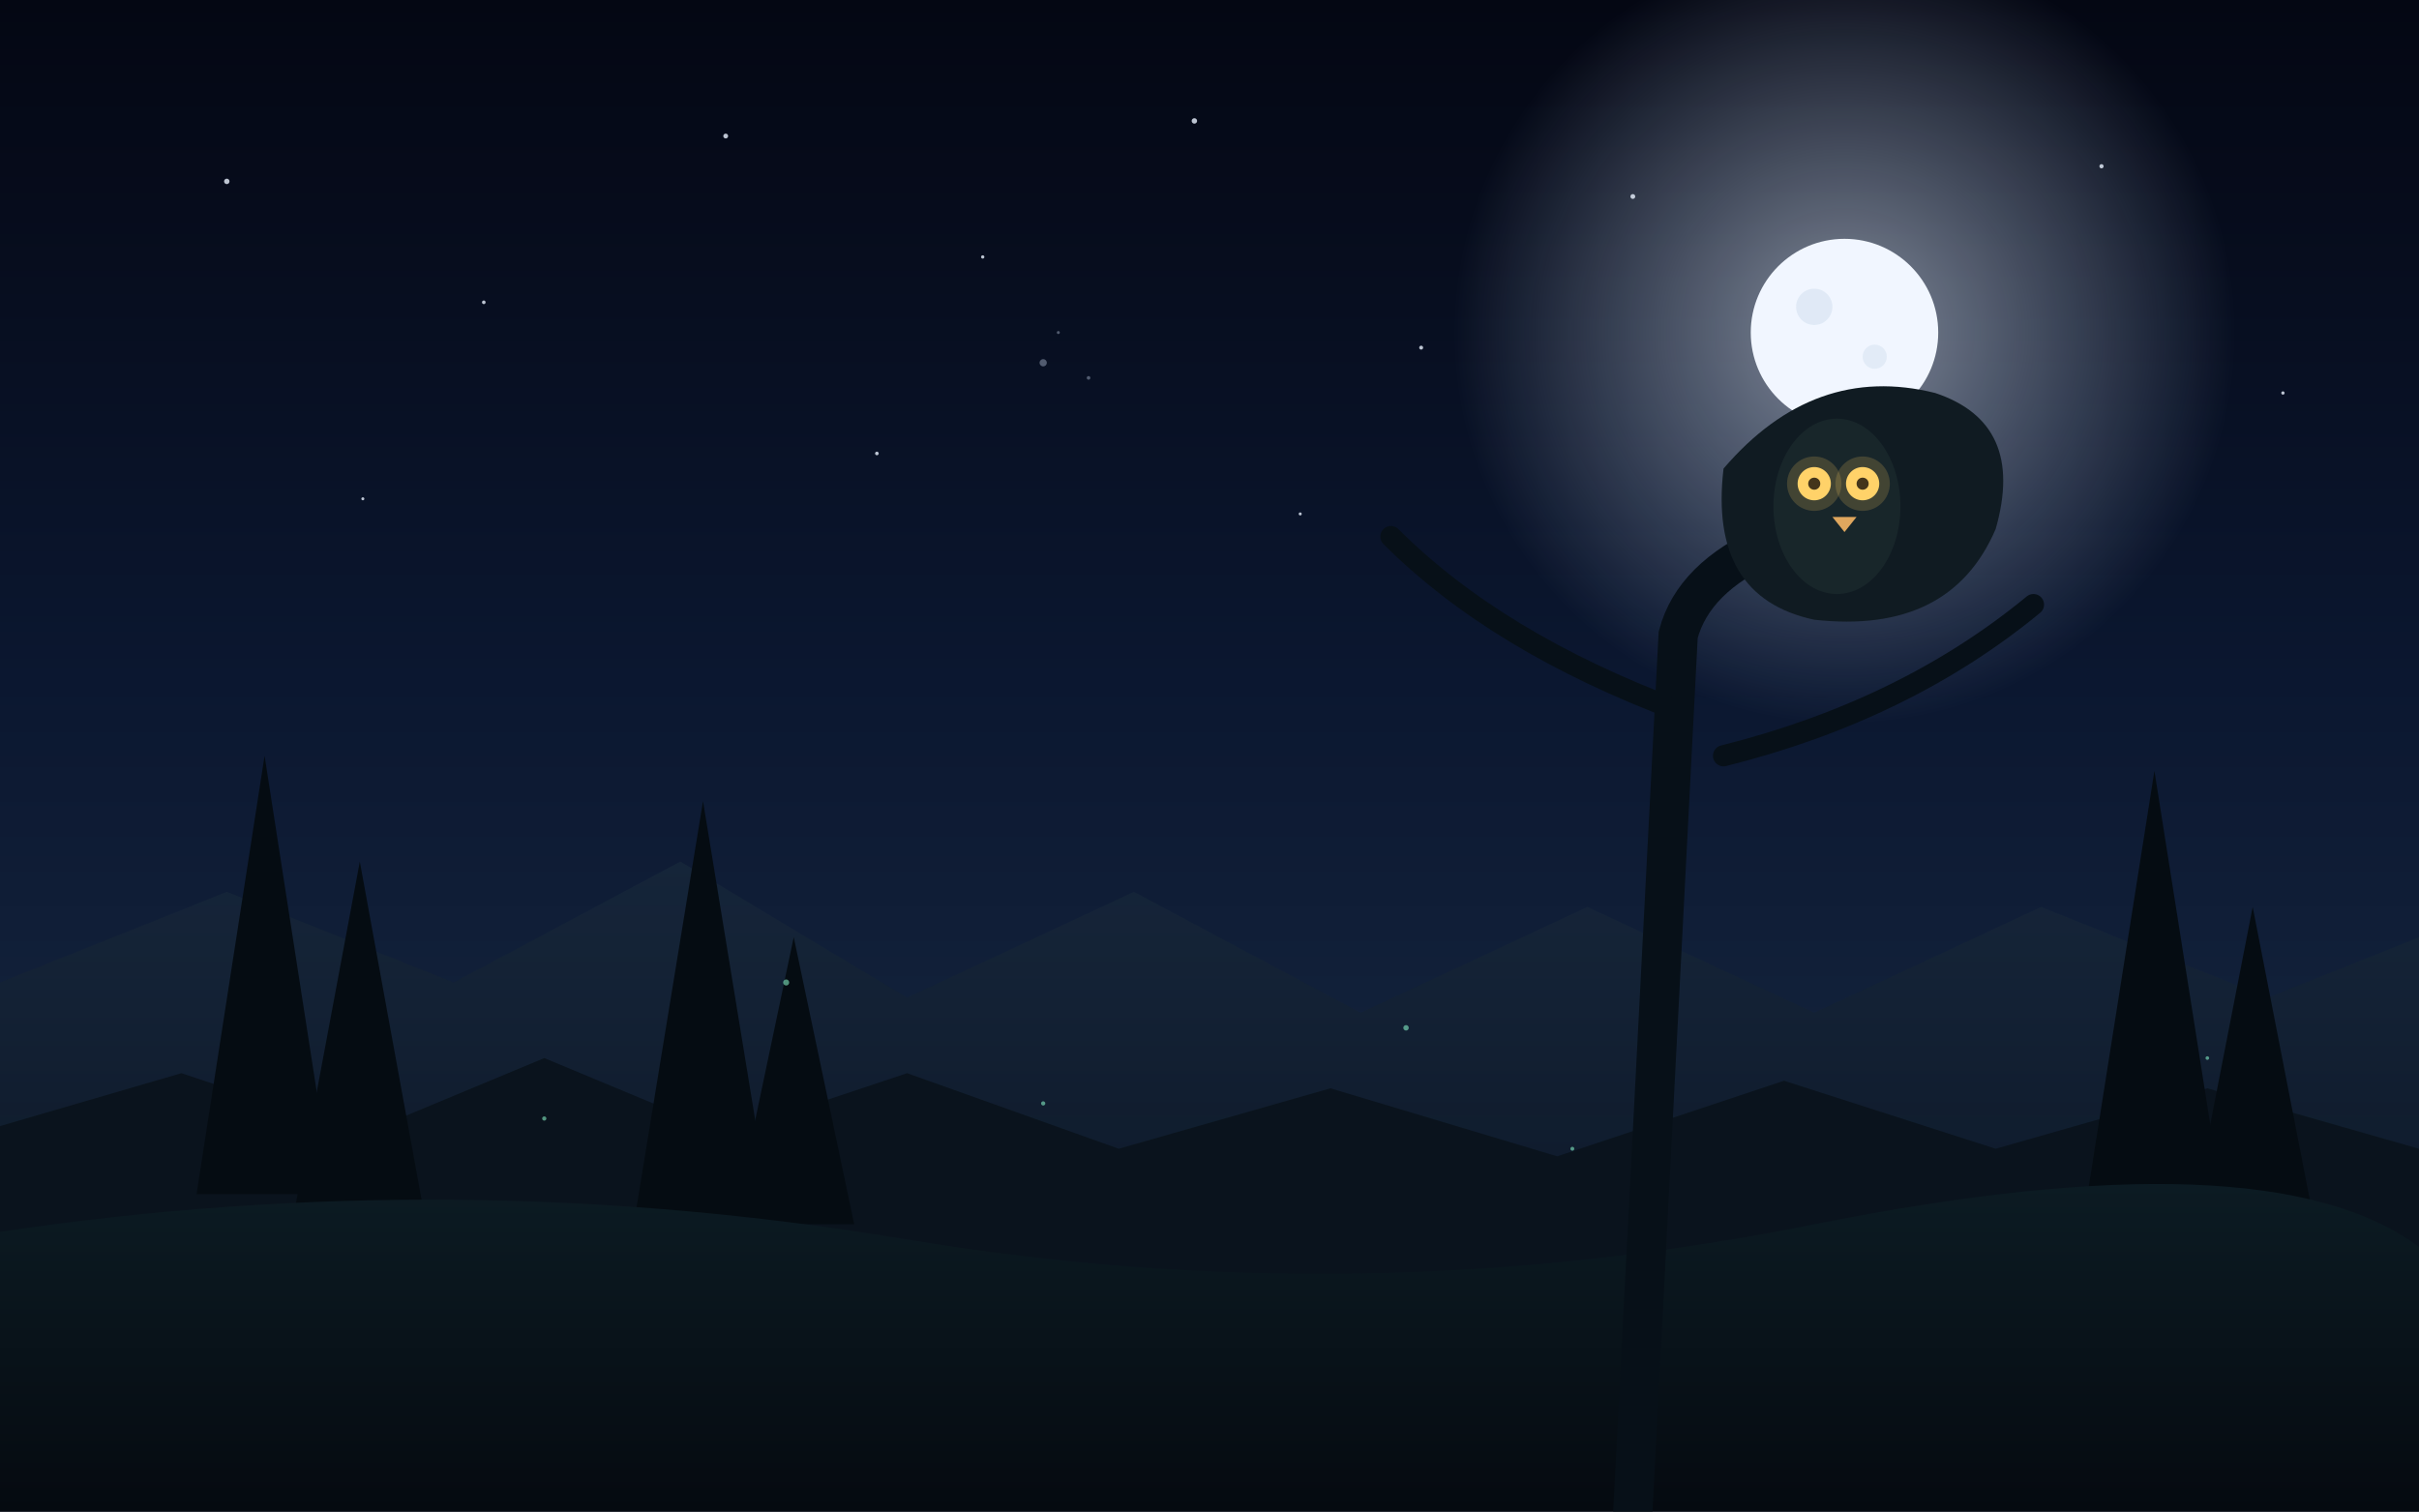
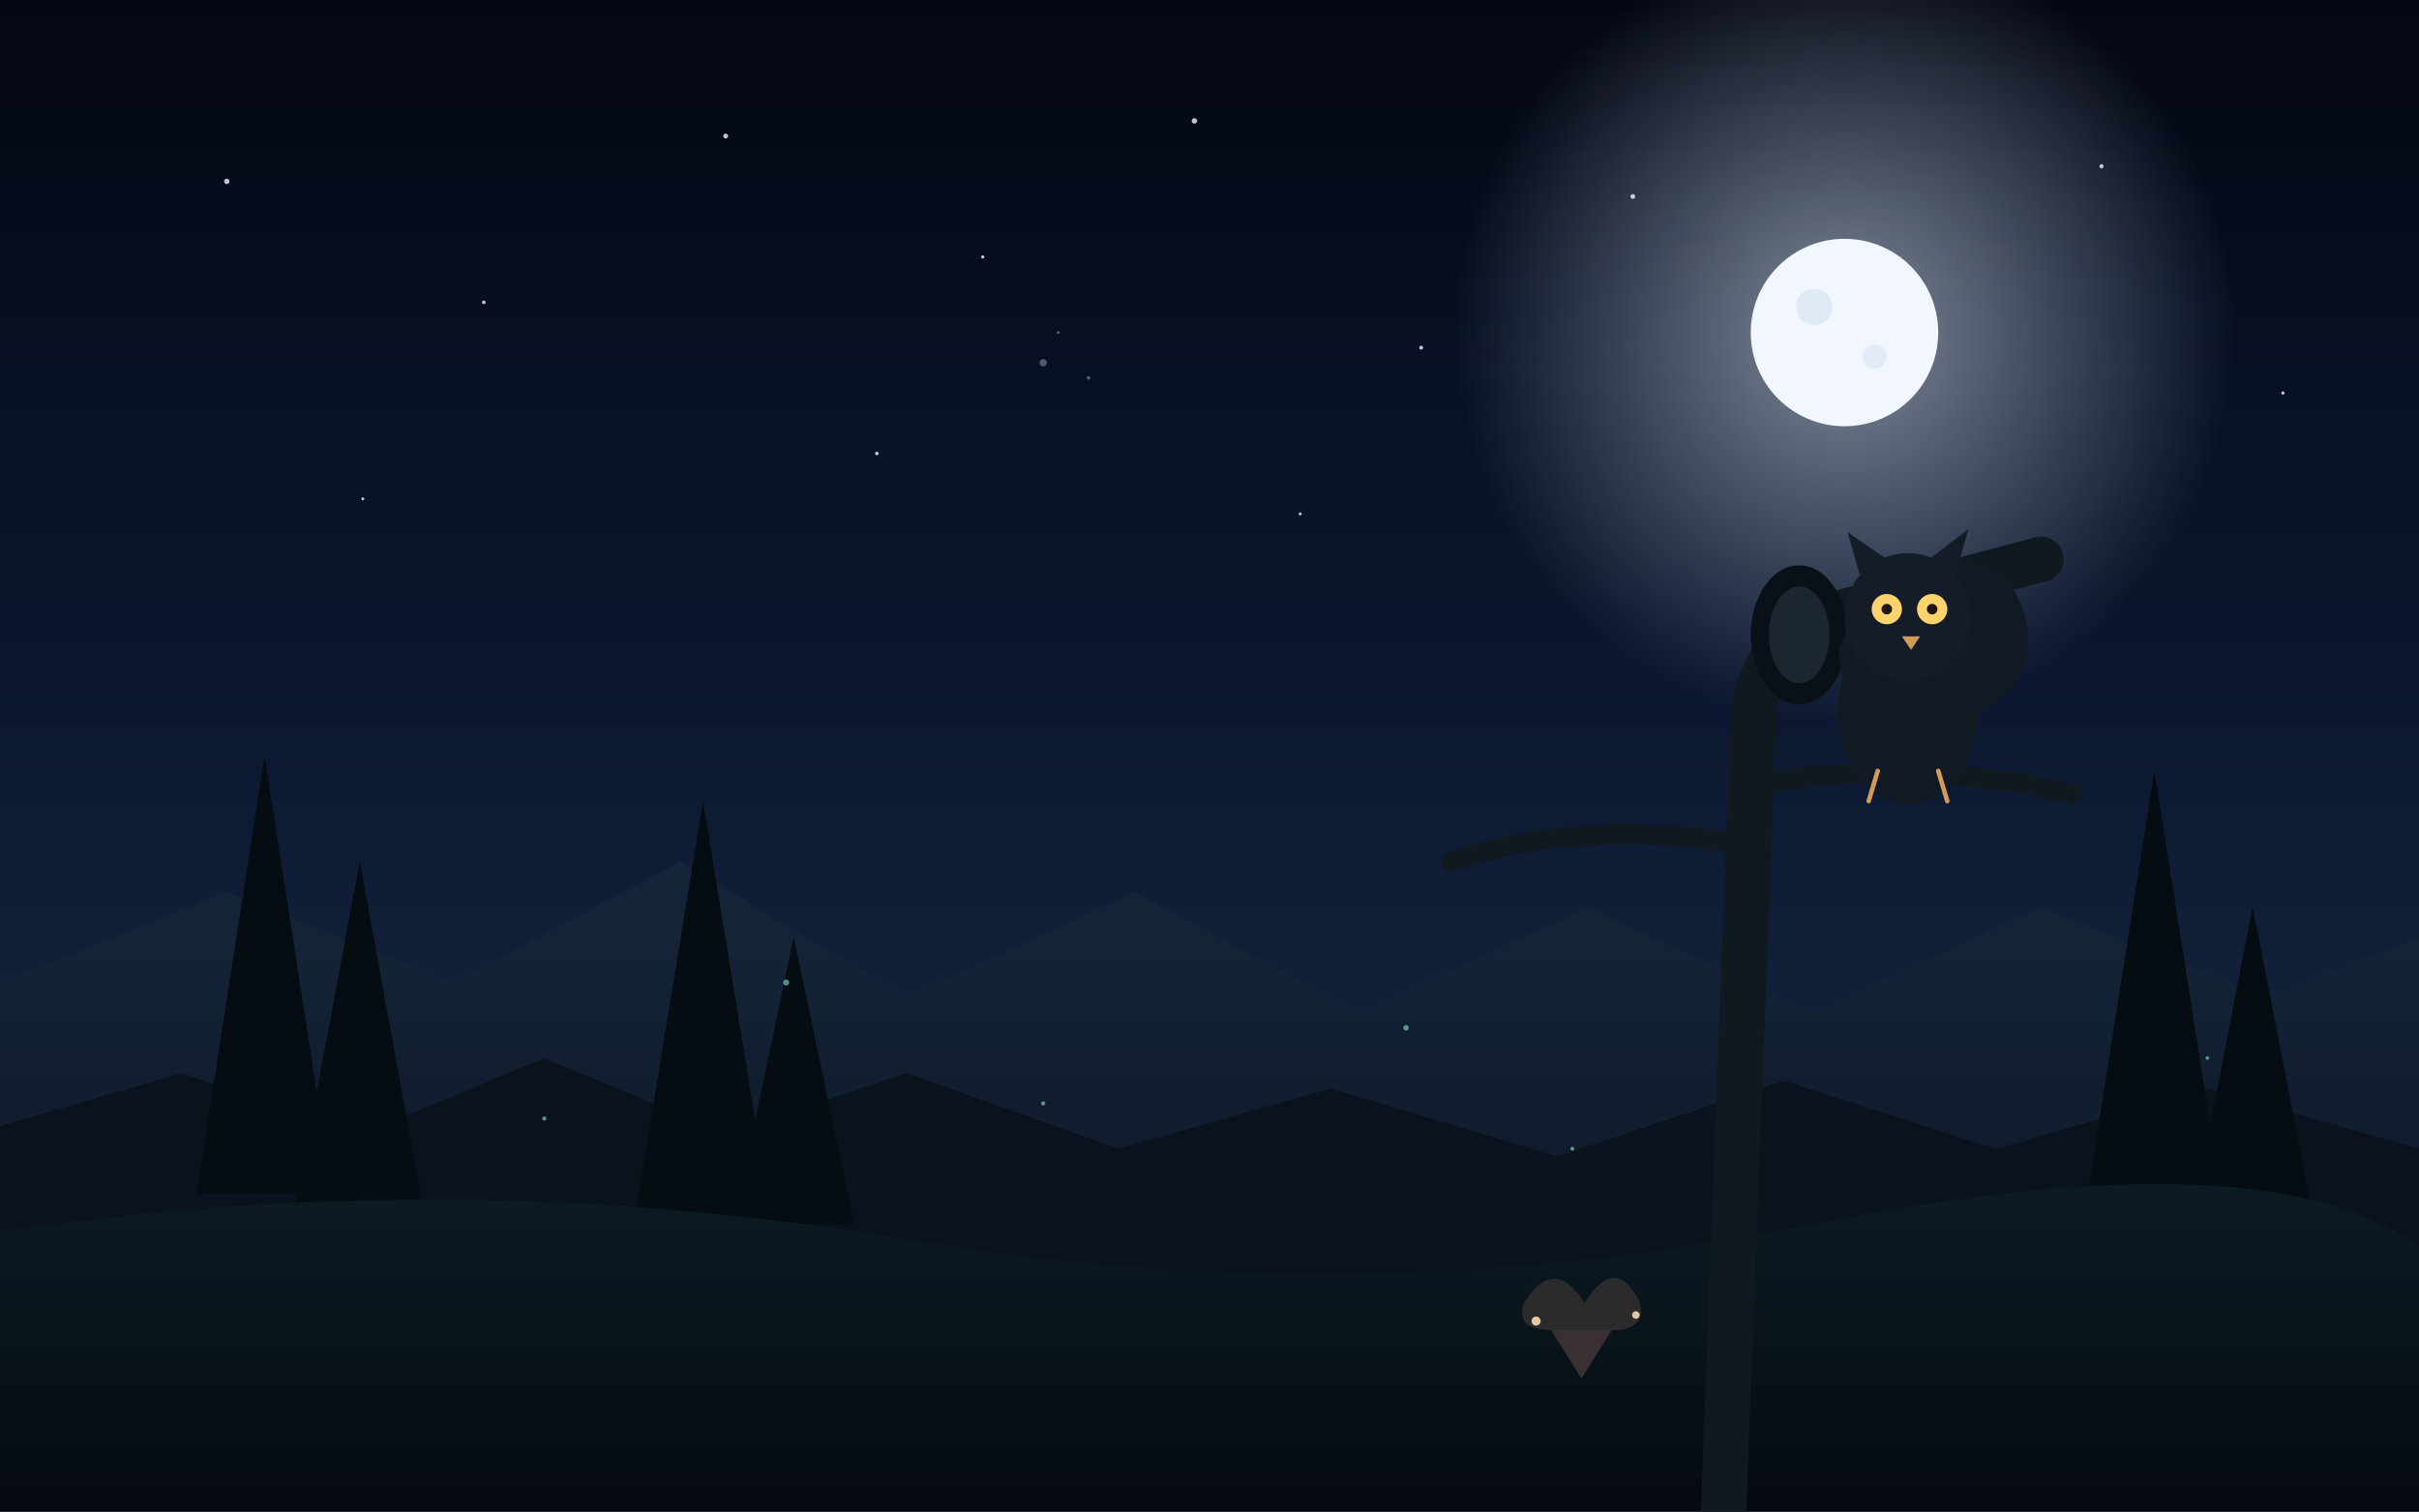
<svg xmlns="http://www.w3.org/2000/svg" viewBox="0 0 1600 1000" preserveAspectRatio="xMidYMid slice">
  <defs>
    <linearGradient id="nightSky" x1="0" y1="0" x2="0" y2="1">
      <stop offset="0" stop-color="#040713" />
      <stop offset=".45" stop-color="#0b1730" />
      <stop offset=".75" stop-color="#14243d" />
      <stop offset="1" stop-color="#0a101d" />
    </linearGradient>
    <radialGradient id="moonGlow" cx="50%" cy="50%" r="50%">
      <stop offset="0" stop-color="#e9f2ff" stop-opacity=".55" />
      <stop offset="1" stop-color="#cfe2ff" stop-opacity="0" />
    </radialGradient>
    <linearGradient id="nightHill" x1="0" y1="0" x2="0" y2="1">
      <stop offset="0" stop-color="#16263a" />
      <stop offset="1" stop-color="#080f1b" />
    </linearGradient>
    <linearGradient id="nightMeadow" x1="0" y1="0" x2="0" y2="1">
      <stop offset="0" stop-color="#0c1b23" />
      <stop offset="1" stop-color="#050a10" />
    </linearGradient>
  </defs>
  <rect width="1600" height="1000" fill="url(#nightSky)" />
  <circle cx="1220" cy="220" r="260" fill="url(#moonGlow)" />
  <circle cx="1220" cy="220" r="62" fill="#f1f6ff" />
  <circle cx="1200" cy="203" r="12" fill="#d8e4f2" opacity=".7" />
  <circle cx="1240" cy="236" r="8" fill="#d8e4f2" opacity=".6" />
  <g fill="#eaf2ff" opacity=".8">
    <circle cx="150" cy="120" r="1.8" />
    <circle cx="320" cy="200" r="1.2" />
    <circle cx="480" cy="90" r="1.6" />
    <circle cx="650" cy="170" r="1.1" />
    <circle cx="790" cy="80" r="1.8" />
    <circle cx="940" cy="230" r="1.3" />
    <circle cx="1080" cy="130" r="1.6" />
    <circle cx="1390" cy="110" r="1.4" />
    <circle cx="1510" cy="260" r="1.1" />
    <circle cx="240" cy="330" r="1" />
    <circle cx="580" cy="300" r="1.2" />
    <circle cx="860" cy="340" r="1" />
  </g>
  <g fill="#dbe9ff" opacity=".35">
    <circle cx="690" cy="240" r="2.4" />
    <circle cx="720" cy="250" r="1.2" />
    <circle cx="700" cy="220" r="1" />
  </g>
  <path fill="url(#nightHill)" opacity=".9" d="M0 650 L150 590 L300 650 L450 570 L600 660 L750 590 L900 670 L1050 600 L1200 670 L1350 600 L1500 660 L1600 620 L1600 1000 L0 1000Z" />
  <path fill="#09131c" opacity=".95" d="M0 745 L120 710 L240 750 L360 700 L480 750 L600 710 L740 760 L880 720 L1030 765 L1180 715 L1320 760 L1460 720 L1600 760 L1600 1000 L0 1000Z" />
  <g fill="#050c12">
    <path d="M130 790 L175 500 L220 790Z" />
    <path d="M195 800 L238 570 L280 800Z" />
    <path d="M420 805 L465 530 L510 805Z" />
    <path d="M485 810 L525 620 L565 810Z" />
    <path d="M1380 795 L1425 510 L1470 795Z" />
    <path d="M1450 805 L1490 600 L1530 805Z" />
  </g>
  <path fill="url(#nightMeadow)" d="M0 815 Q300 770 600 820 T1200 810 T1600 825 L1600 1000 L0 1000Z" />
-   <g>
-     <path d="M1080 1000 L1110 420 Q1120 382 1170 360 L1280 325" stroke="#071018" stroke-width="26" fill="none" stroke-linecap="round" />
-     <path d="M1110 470 Q990 425 920 355 M1140 500 Q1260 470 1345 400" stroke="#071018" stroke-width="14" fill="none" stroke-linecap="round" />
-     <path d="M1140 310 Q1200 240 1280 260 Q1340 280 1320 350 Q1290 420 1200 410 Q1130 395 1140 310Z" fill="#101b22" />
-     <ellipse cx="1215" cy="335" rx="42" ry="58" fill="#18262a" />
-     <circle cx="1200" cy="320" r="11" fill="#ffd36b" />
-     <circle cx="1232" cy="320" r="11" fill="#ffd36b" />
-     <circle cx="1200" cy="320" r="4" fill="#1b140c" />
-     <circle cx="1232" cy="320" r="4" fill="#1b140c" />
-     <circle cx="1200" cy="320" r="18" fill="#ffcb5e" opacity=".18" />
-     <circle cx="1232" cy="320" r="18" fill="#ffcb5e" opacity=".18" />
-     <path d="M1212 342 L1220 352 L1228 342Z" fill="#e0a75e" />
-   </g>
  <g fill="#8dffcf" opacity=".55">
    <circle cx="520" cy="650" r="2" />
    <circle cx="690" cy="730" r="1.4" />
    <circle cx="930" cy="680" r="1.8" />
    <circle cx="1040" cy="760" r="1.3" />
    <circle cx="360" cy="740" r="1.4" />
    <circle cx="1460" cy="700" r="1.2" />
  </g>
+   <g>
+     <path d="M1140 1000 L1160 470 Q1166 430 1200 410 L1350 370" stroke="#101820" stroke-width="30" fill="none" stroke-linecap="round" />
+     <path d="M1160 520 Q1260 500 1370 525 M1160 560 Q1050 540 960 570" stroke="#101820" stroke-width="13" fill="none" stroke-linecap="round" />
+     <ellipse cx="1190" cy="420" rx="32" ry="46" fill="#0a1017" />
+     <ellipse cx="1190" cy="420" rx="20" ry="32" fill="#1b2630" />
+     <path d="M1216 430 Q1240 370 1290 370 Q1330 370 1340 410 Q1350 455 1300 475 Q1250 495 1220 460Z" fill="#111922" />
+     <ellipse cx="1262" cy="470" rx="46" ry="62" fill="#111922" />
+     <circle cx="1262" cy="408" r="42" fill="#141d27" />
+     <path d="M1230 380 L1222 352 L1248 370Z M1294 378 L1302 350 L1276 370Z" fill="#141d27" />
+     <circle cx="1248" cy="403" r="10" fill="#ffd36b" />
+     <circle cx="1278" cy="403" r="10" fill="#ffd36b" />
+     <circle cx="1248" cy="403" r="3.5" fill="#20160d" />
+     <circle cx="1278" cy="403" r="3.5" fill="#20160d" />
+     <path d="M1258 421 L1264 430 L1270 421Z" fill="#d39a58" />
+     <path d="M1242 510 L1236 530 M1282 510 L1288 530" stroke="#d39a58" stroke-width="3" stroke-linecap="round" />
+     <path d="M1048 862 Q1028 830 1008 862 Q1002 880 1026 880 L1070 880 Q1090 878 1084 860 Q1068 830 1048 862Z" fill="#2b2a2c" />
+     <path d="M1026 880 L1046 912 L1066 880Z" fill="#3a3033" />
+     <circle cx="1016" cy="874" r="3" fill="#e7c8a0" />
+     <circle cx="1082" cy="870" r="2.5" fill="#e7c8a0" />
+   </g>
</svg>
